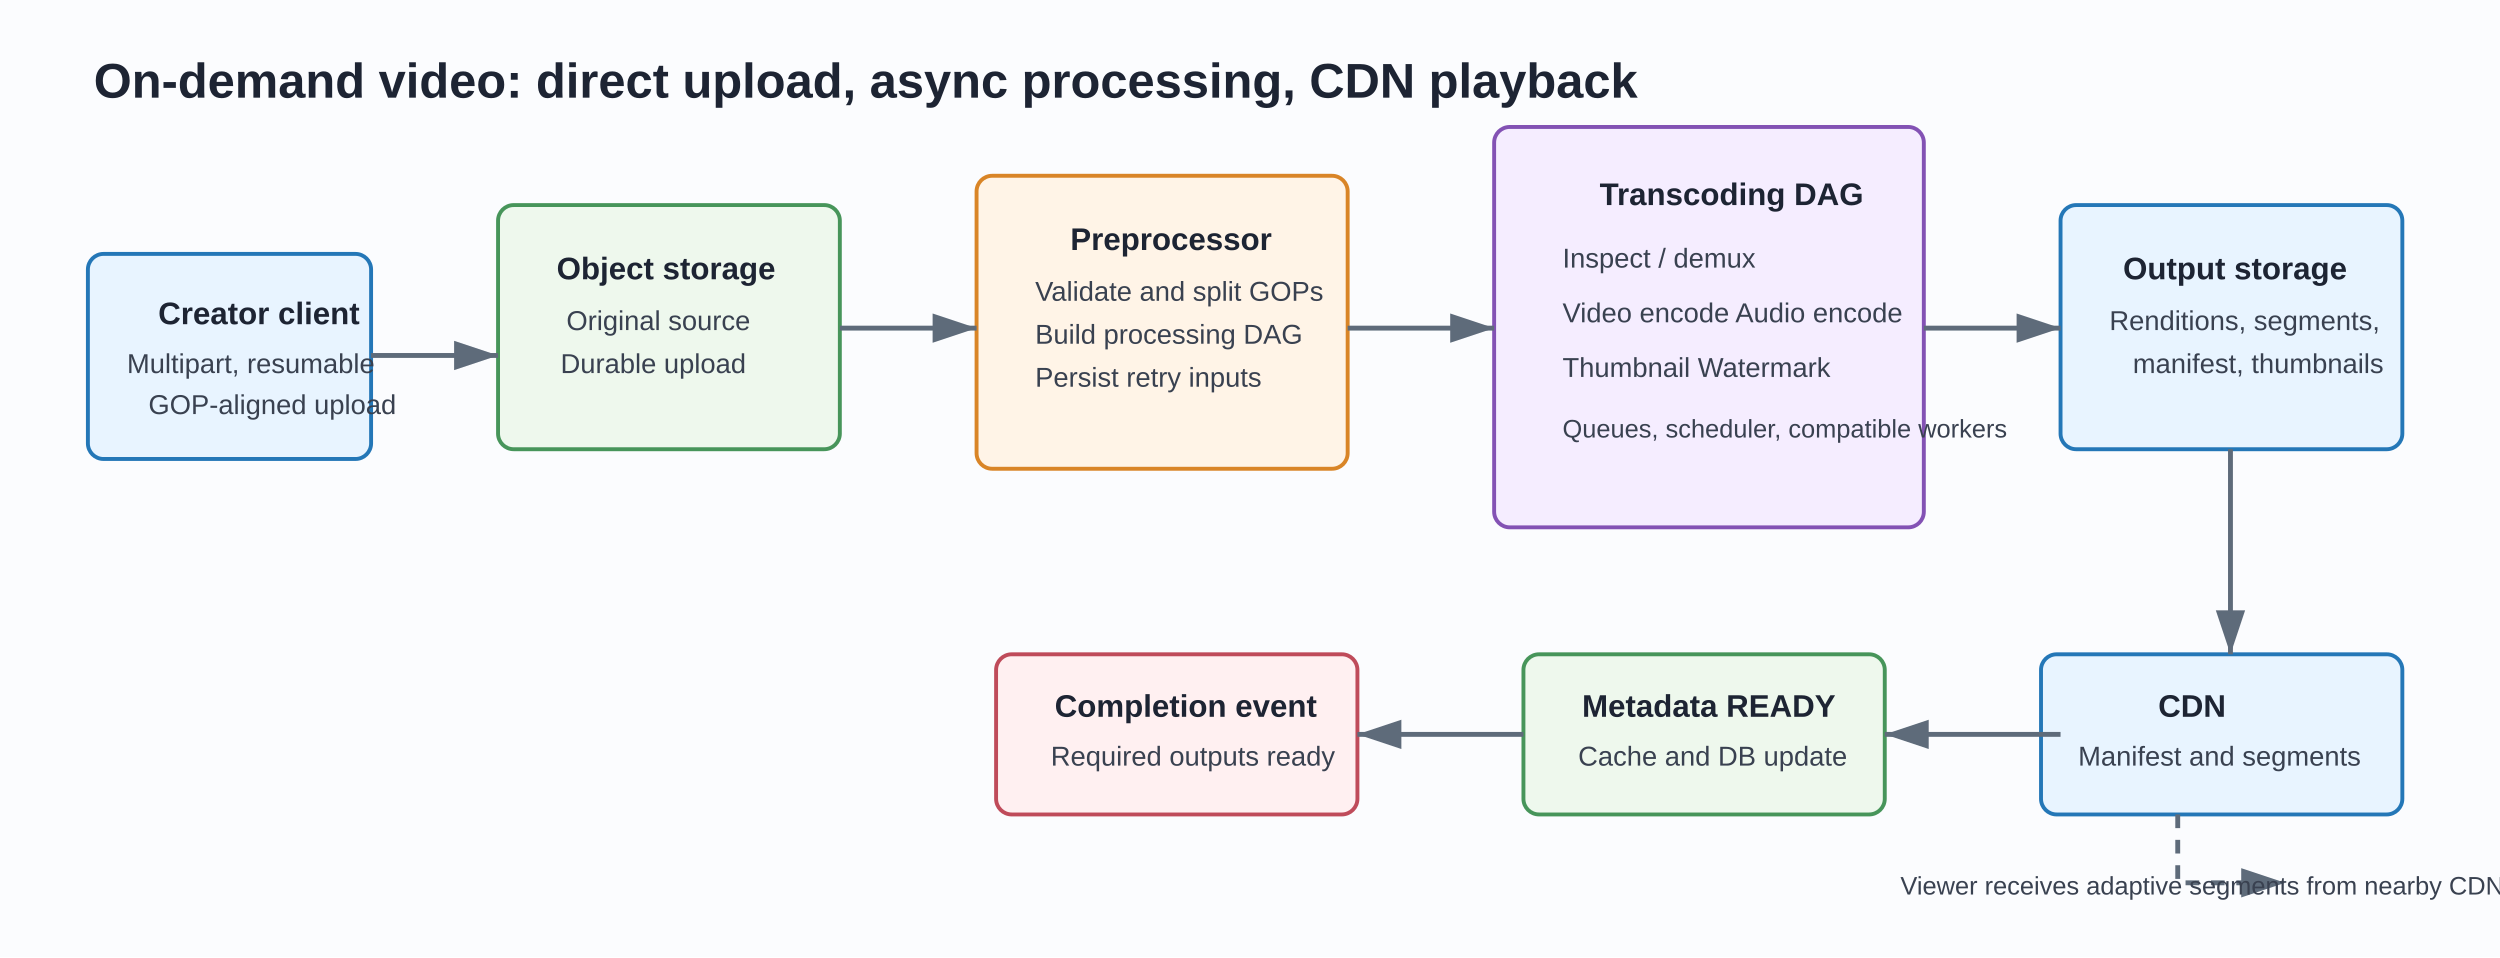
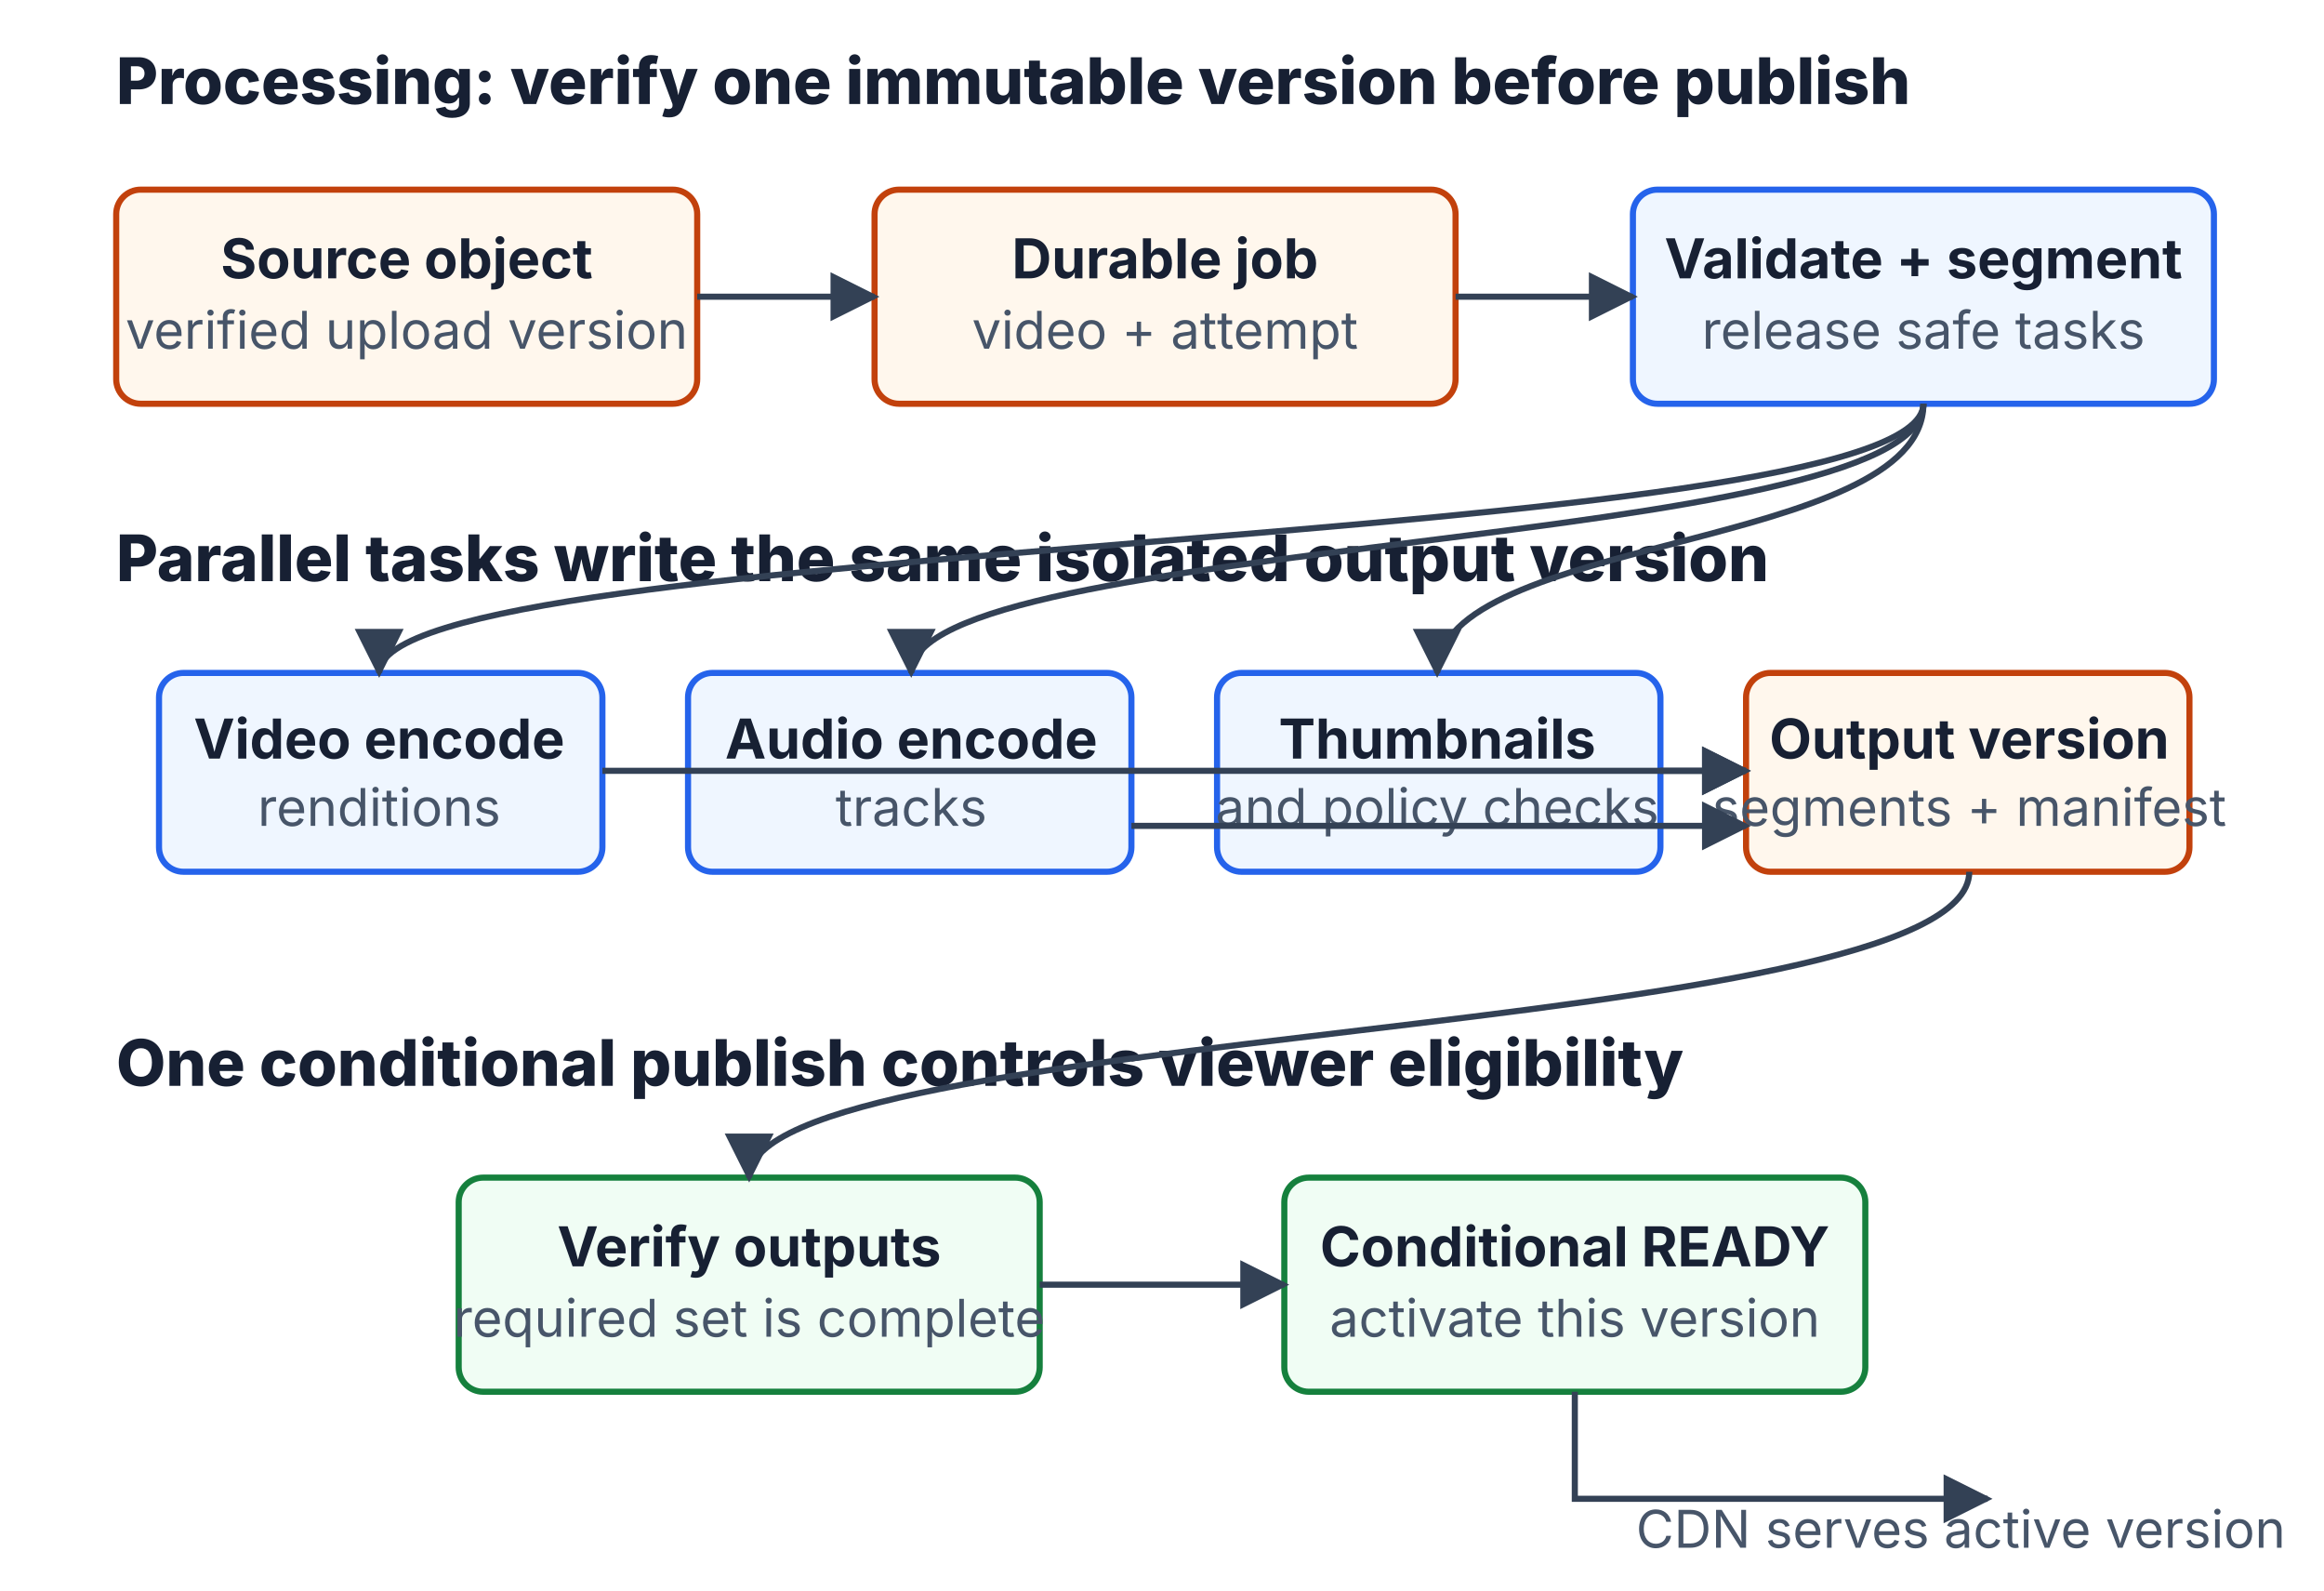
- <svg xmlns="http://www.w3.org/2000/svg" width="1280" height="490" viewBox="0 0 1280 490" role="img" aria-labelledby="title description">
-   <style>
-     .title { font: 700 25px Arial, sans-serif; fill: #1d2433; }
-     .label { font: 700 16px Arial, sans-serif; fill: #1d2433; }
-     .body { font: 14px Arial, sans-serif; fill: #394150; }
-     .small { font: 13px Arial, sans-serif; fill: #394150; }
-     .box { stroke-width: 2; rx: 8; }
-     .arrow { stroke: #5e6b7a; stroke-width: 2.5; fill: none; marker-end: url(#arrow); }
-     .dash { stroke-dasharray: 7 6; }
-   </style>
+ <svg xmlns="http://www.w3.org/2000/svg" width="760" height="520" viewBox="0 0 760 520" role="img" aria-labelledby="title desc">
  <defs>
-     <marker id="arrow" markerWidth="10" markerHeight="10" refX="9" refY="3" orient="auto">
-       <path d="M0,0 L0,6 L9,3 z" fill="#5e6b7a" />
+     <marker id="a" viewBox="0 0 10 10" refX="9" refY="5" markerWidth="8" markerHeight="8" orient="auto">
+       <path d="M0 0L10 5L0 10z" fill="#334155" />
    </marker>
+     <style>text{font-family:Inter,Arial,sans-serif;fill:#172033}.d{fill:#fff7ed;stroke:#c2410c;stroke-width:2;rx:8}.b{fill:#eff6ff;stroke:#2563eb;stroke-width:2;rx:8}.p{fill:#f0fdf4;stroke:#15803d;stroke-width:2;rx:8}.l{stroke:#334155;stroke-width:2;fill:none;marker-end:url(#a)}.t{font-size:18px;font-weight:700}.s{font-size:17px;fill:#475569}.h{font-size:21px;font-weight:800}</style>
  </defs>
-   <rect width="1280" height="490" fill="#fbfcfe" />
-   <text x="48" y="50" class="title">On-demand video: direct upload, async processing, CDN playback</text>
-   <rect x="45" y="130" width="145" height="105" class="box" fill="#e8f4ff" stroke="#2477b7" />
-   <text x="81" y="166" class="label">Creator client</text>
-   <text x="65" y="191" class="body">Multipart, resumable</text>
-   <text x="76" y="212" class="body">GOP-aligned upload</text>
-   <rect x="255" y="105" width="175" height="125" class="box" fill="#eef8ed" stroke="#47955a" />
-   <text x="285" y="143" class="label">Object storage</text>
-   <text x="290" y="169" class="body">Original source</text>
-   <text x="287" y="191" class="body">Durable upload</text>
-   <rect x="500" y="90" width="190" height="150" class="box" fill="#fff4e7" stroke="#d98527" />
-   <text x="548" y="128" class="label">Preprocessor</text>
-   <text x="530" y="154" class="body">Validate and split GOPs</text>
-   <text x="530" y="176" class="body">Build processing DAG</text>
-   <text x="530" y="198" class="body">Persist retry inputs</text>
-   <rect x="765" y="65" width="220" height="205" class="box" fill="#f5edff" stroke="#8352b4" />
-   <text x="819" y="105" class="label">Transcoding DAG</text>
-   <text x="800" y="137" class="body">Inspect / demux</text>
-   <text x="800" y="165" class="body">Video encode    Audio encode</text>
-   <text x="800" y="193" class="body">Thumbnail       Watermark</text>
-   <text x="800" y="224" class="small">Queues, scheduler, compatible workers</text>
-   <rect x="1055" y="105" width="175" height="125" class="box" fill="#e8f4ff" stroke="#2477b7" />
-   <text x="1087" y="143" class="label">Output storage</text>
-   <text x="1080" y="169" class="body">Renditions, segments,</text>
-   <text x="1092" y="191" class="body">manifest, thumbnails</text>
-   <path d="M190 182 H255" class="arrow" />
-   <path d="M430 168 H500" class="arrow" />
-   <path d="M690 168 H765" class="arrow" />
-   <path d="M985 168 H1055" class="arrow" />
-   <rect x="510" y="335" width="185" height="82" class="box" fill="#fff0f1" stroke="#bf4b5a" />
-   <text x="540" y="367" class="label">Completion event</text>
-   <text x="538" y="392" class="body">Required outputs ready</text>
-   <rect x="780" y="335" width="185" height="82" class="box" fill="#eef8ed" stroke="#47955a" />
-   <text x="810" y="367" class="label">Metadata READY</text>
-   <text x="808" y="392" class="body">Cache and DB update</text>
-   <rect x="1045" y="335" width="185" height="82" class="box" fill="#e8f4ff" stroke="#2477b7" />
-   <text x="1105" y="367" class="label">CDN</text>
-   <text x="1064" y="392" class="body">Manifest and segments</text>
-   <path d="M1142 230 V335" class="arrow" />
-   <path d="M1055 376 H965" class="arrow" />
-   <path d="M780 376 H695" class="arrow" />
-   <path d="M1115 417 V452 H1170" class="arrow dash" />
-   <text x="973" y="458" class="small">Viewer receives adaptive segments from nearby CDN edge</text>
+   <text x="38" y="34" class="h">Processing: verify one immutable version before publish</text>
+   <rect x="38" y="62" width="190" height="70" class="d" />
+   <text x="133" y="91" text-anchor="middle" class="t">Source object</text>
+   <text x="133" y="114" text-anchor="middle" class="s">verified upload version</text>
+   <rect x="286" y="62" width="190" height="70" class="d" />
+   <text x="381" y="91" text-anchor="middle" class="t">Durable job</text>
+   <text x="381" y="114" text-anchor="middle" class="s">video + attempt</text>
+   <rect x="534" y="62" width="190" height="70" class="b" />
+   <text x="629" y="91" text-anchor="middle" class="t">Validate + segment</text>
+   <text x="629" y="114" text-anchor="middle" class="s">release safe tasks</text>
+   <path d="M228 97L286 97" class="l" />
+   <path d="M476 97L534 97" class="l" />
+   <text x="38" y="190" class="h">Parallel tasks write the same isolated output version</text>
+   <rect x="52" y="220" width="145" height="65" class="b" />
+   <text x="124" y="248" text-anchor="middle" class="t">Video encode</text>
+   <text x="124" y="270" text-anchor="middle" class="s">renditions</text>
+   <rect x="225" y="220" width="145" height="65" class="b" />
+   <text x="298" y="248" text-anchor="middle" class="t">Audio encode</text>
+   <text x="298" y="270" text-anchor="middle" class="s">tracks</text>
+   <rect x="398" y="220" width="145" height="65" class="b" />
+   <text x="470" y="248" text-anchor="middle" class="t">Thumbnails</text>
+   <text x="470" y="270" text-anchor="middle" class="s">and policy checks</text>
+   <rect x="571" y="220" width="145" height="65" class="d" />
+   <text x="644" y="248" text-anchor="middle" class="t">Output version</text>
+   <text x="644" y="270" text-anchor="middle" class="s">segments + manifest</text>
+   <path d="M629 132C629 180 124 175 124 220" class="l" />
+   <path d="M629 132C629 180 298 175 298 220" class="l" />
+   <path d="M629 132C629 180 470 175 470 220" class="l" />
+   <path d="M197 252L571 252" class="l" />
+   <path d="M370 270L571 270" class="l" />
+   <path d="M543 252L571 252" class="l" />
+   <text x="38" y="355" class="h">One conditional publish controls viewer eligibility</text>
+   <rect x="150" y="385" width="190" height="70" class="p" />
+   <text x="245" y="414" text-anchor="middle" class="t">Verify outputs</text>
+   <text x="245" y="437" text-anchor="middle" class="s">required set is complete</text>
+   <rect x="420" y="385" width="190" height="70" class="p" />
+   <text x="515" y="414" text-anchor="middle" class="t">Conditional READY</text>
+   <text x="515" y="437" text-anchor="middle" class="s">activate this version</text>
+   <path d="M644 285C644 340 245 335 245 385" class="l" />
+   <path d="M340 420L420 420" class="l" />
+   <path d="M515 455V490H650" class="l" />
+   <text x="535" y="506" class="s">CDN serves active version</text>
</svg>
